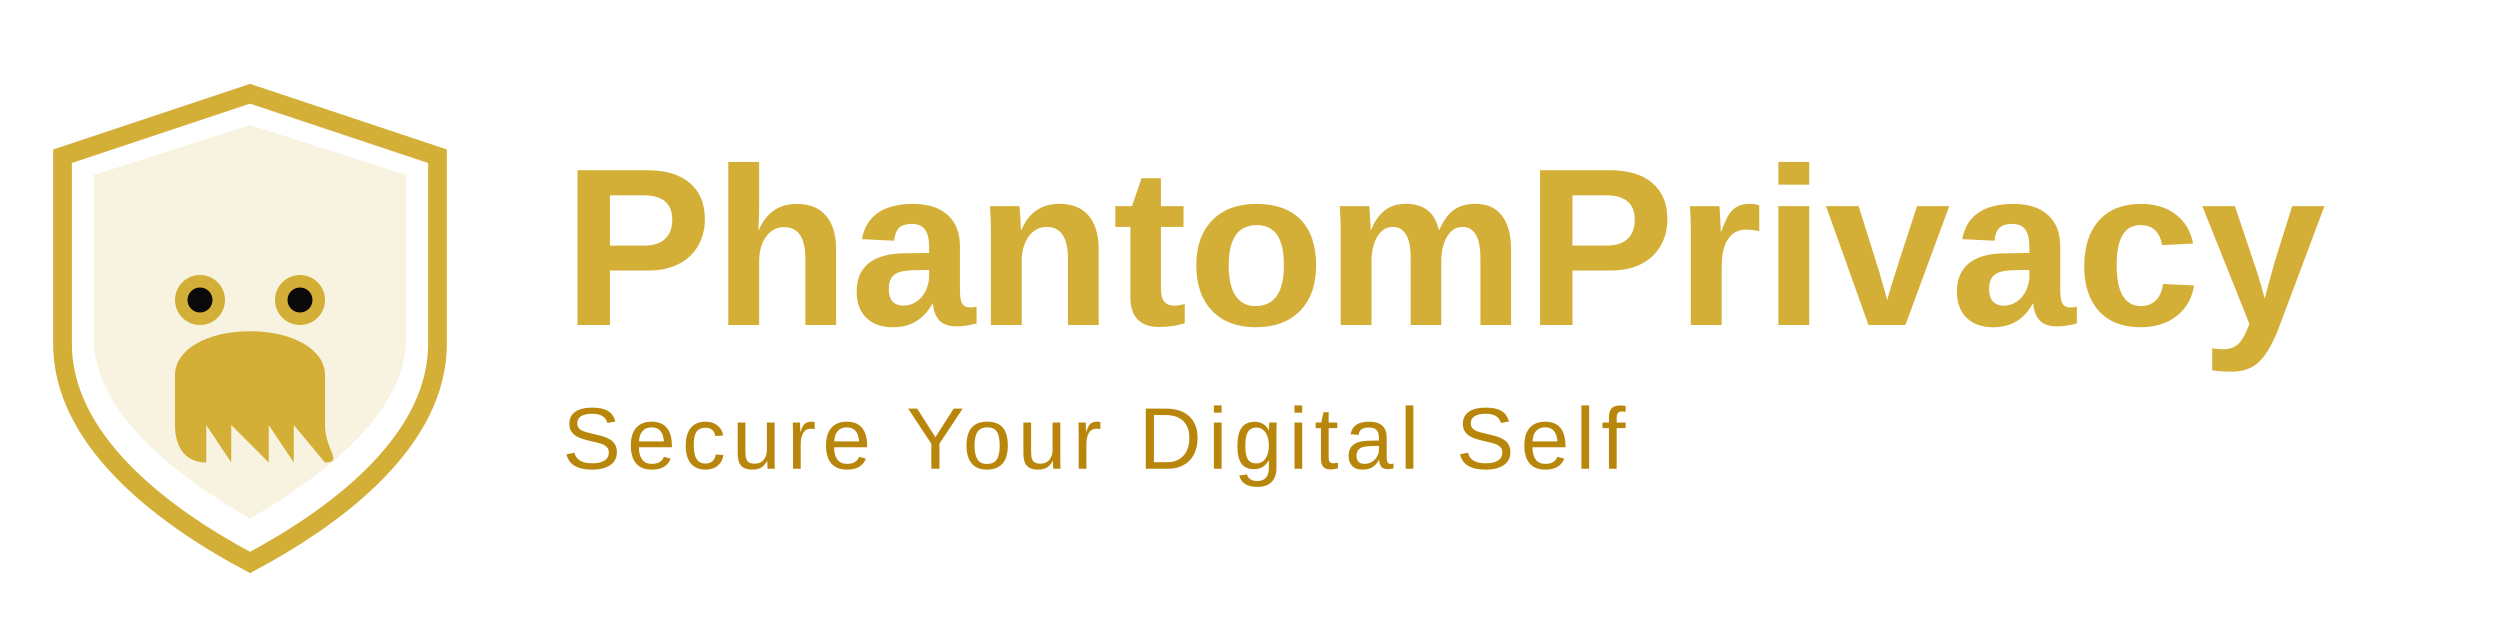
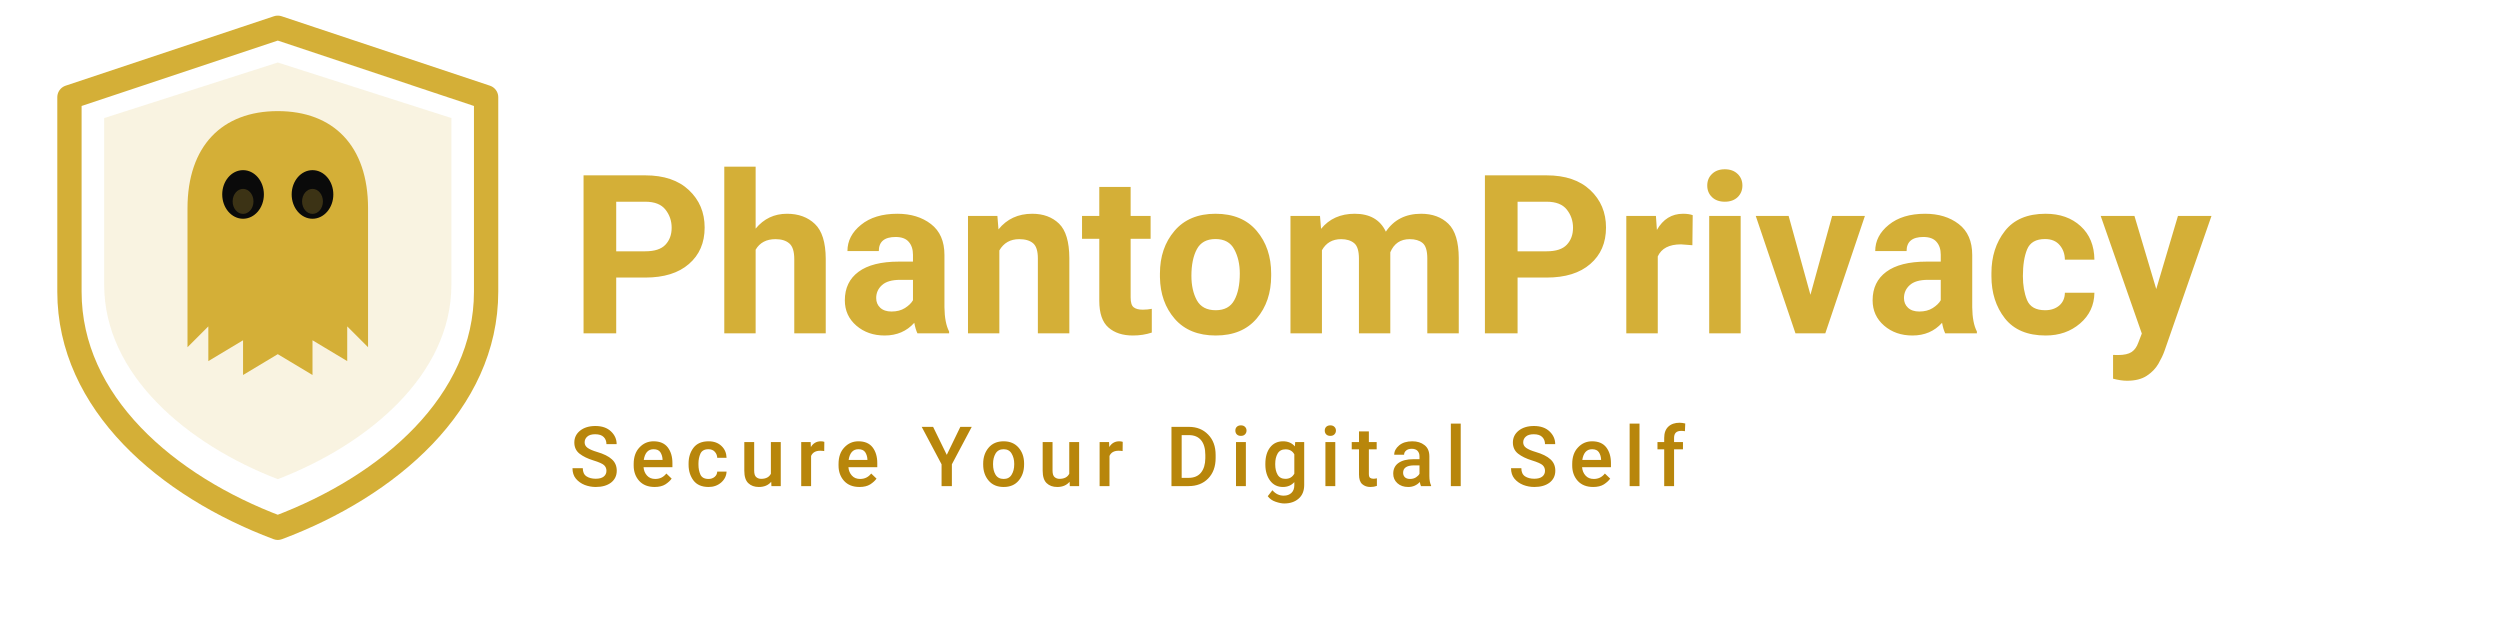
- <svg xmlns="http://www.w3.org/2000/svg" viewBox="0 0 400 100" fill="none">
-   <g transform="translate(0, 10)">
-     <path d="M40 5 L70 15 L70 45 C70 60 55 72 40 80 C25 72 10 60 10 45 L10 15 Z" fill="none" stroke="#D4AF37" stroke-width="3" />
-     <path d="M40 10 L65 18 L65 44 C65 56 52 66 40 73 C28 66 15 56 15 44 L15 18 Z" fill="#D4AF37" fill-opacity="0.15" />
-     <circle cx="32" cy="38" r="4" fill="#D4AF37" />
-     <circle cx="48" cy="38" r="4" fill="#D4AF37" />
-     <circle cx="32" cy="38" r="2" fill="#0a0a0a" />
-     <circle cx="48" cy="38" r="2" fill="#0a0a0a" />
-     <path d="M28 50 L28 58 C28 62 30 64 33 64 L33 58 L37 64 L37 58 L43 64 L43 58 L47 64 L47 58 L52 64 C55 64 52 62 52 58 L52 50 C52 46 47 43 40 43 C33 43 28 46 28 50 Z" fill="#D4AF37" />
+ <svg xmlns="http://www.w3.org/2000/svg" viewBox="0 0 360 90" fill="none">
+   <g transform="translate(5, 0)">
+     <path d="M35 4 L65 14 L65 42 C65 58 51 70 35 76 C19 70 5 58 5 42 L5 14 Z" fill="none" stroke="#D4AF37" stroke-width="3.5" stroke-linejoin="round" />
+     <path d="M35 9 L60 17 L60 41 C60 54 48 64 35 69 C22 64 10 54 10 41 L10 17 Z" fill="#D4AF37" opacity="0.15" />
+     <g transform="translate(35, 38)">
+       <path d="M-13 -8 C-13 -17 -8 -22 0 -22 C8 -22 13 -17 13 -8 L13 12                 L10 9 L10 14 L5 11 L5 16 L0 13 L-5 16 L-5 11 L-10 14 L-10 9 L-13 12 Z" fill="#D4AF37" />
+       <ellipse cx="-5" cy="-10" rx="3" ry="3.5" fill="#0a0a0a" />
+       <ellipse cx="5" cy="-10" rx="3" ry="3.5" fill="#0a0a0a" />
+       <ellipse cx="-5" cy="-9" rx="1.5" ry="1.8" fill="#D4AF37" opacity="0.25" />
+       <ellipse cx="5" cy="-9" rx="1.5" ry="1.8" fill="#D4AF37" opacity="0.25" />
+     </g>
  </g>
-   <text x="90" y="52" font-family="Arial, sans-serif" font-size="36" font-weight="bold" fill="#D4AF37">
+   <text x="82" y="48" font-family="system-ui, -apple-system, 'Segoe UI', Roboto, Arial, sans-serif" font-size="32" font-weight="700" fill="#D4AF37">
    PhantomPrivacy
  </text>
-   <text x="90" y="75" font-family="Arial, sans-serif" font-size="14" fill="#B8860B" letter-spacing="1">
+   <text x="82" y="70" font-family="system-ui, -apple-system, 'Segoe UI', Roboto, Arial, sans-serif" font-size="12" font-weight="500" fill="#B8860B" letter-spacing="1.5">
    Secure Your Digital Self
  </text>
</svg>
